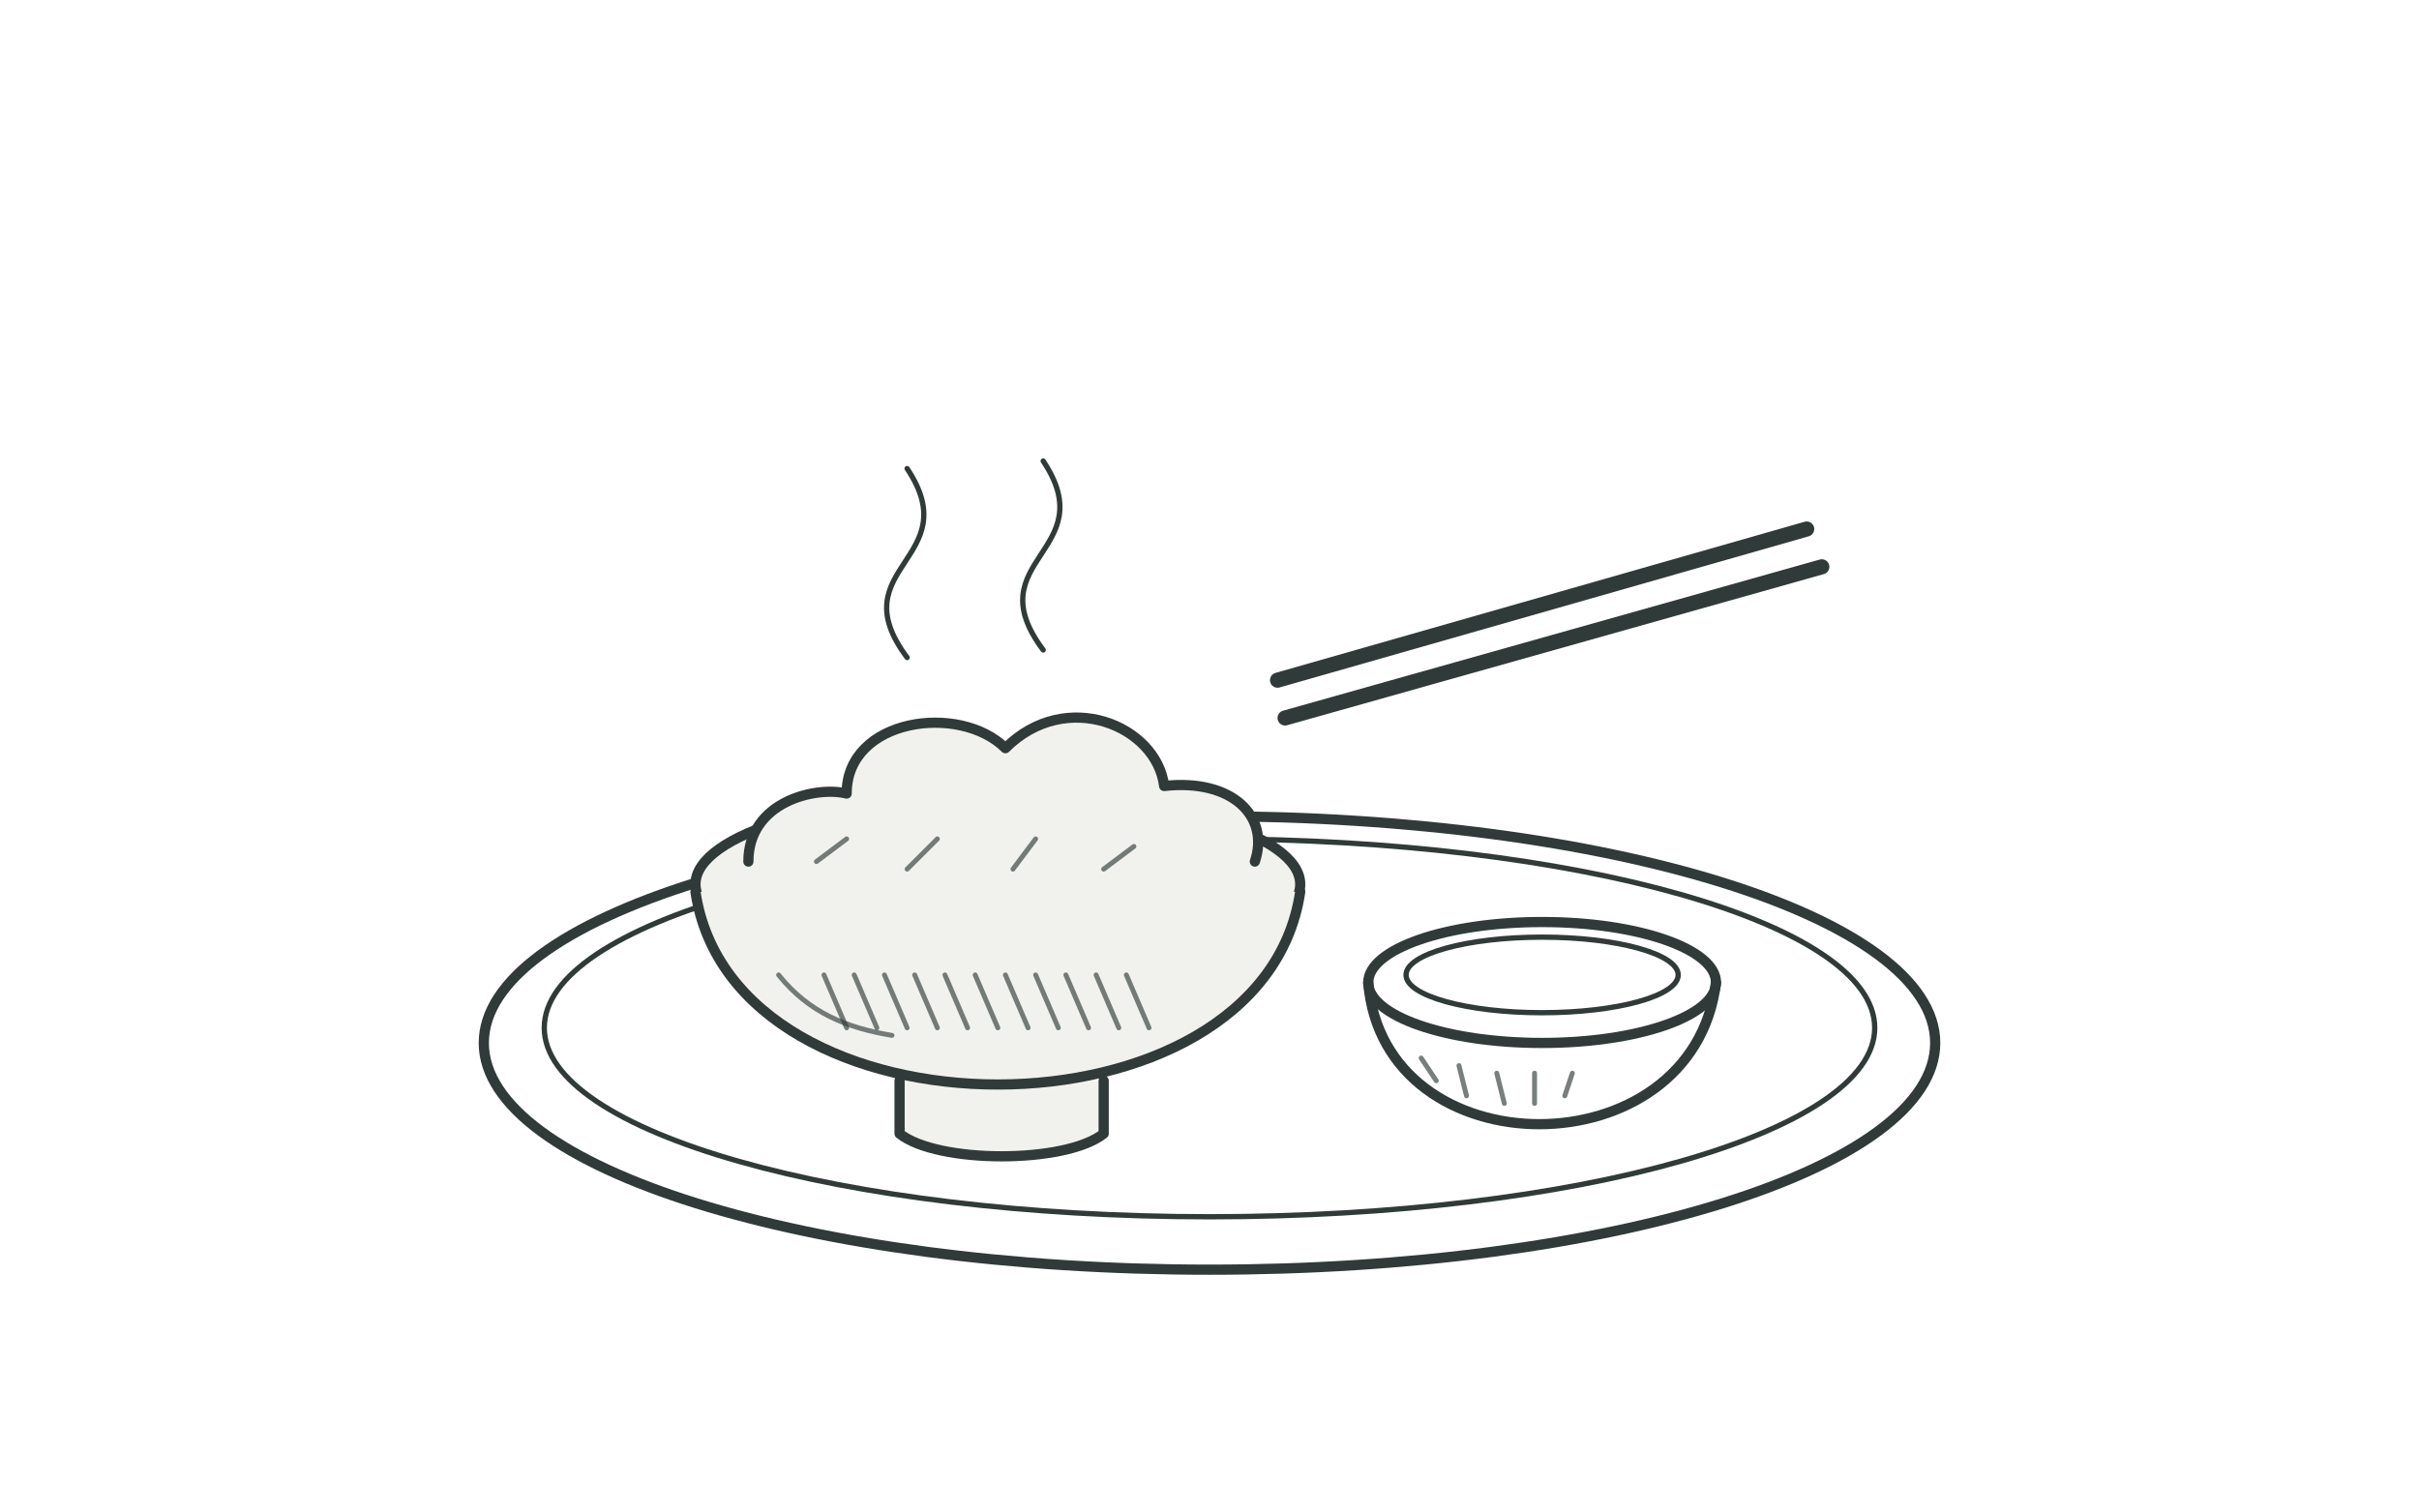
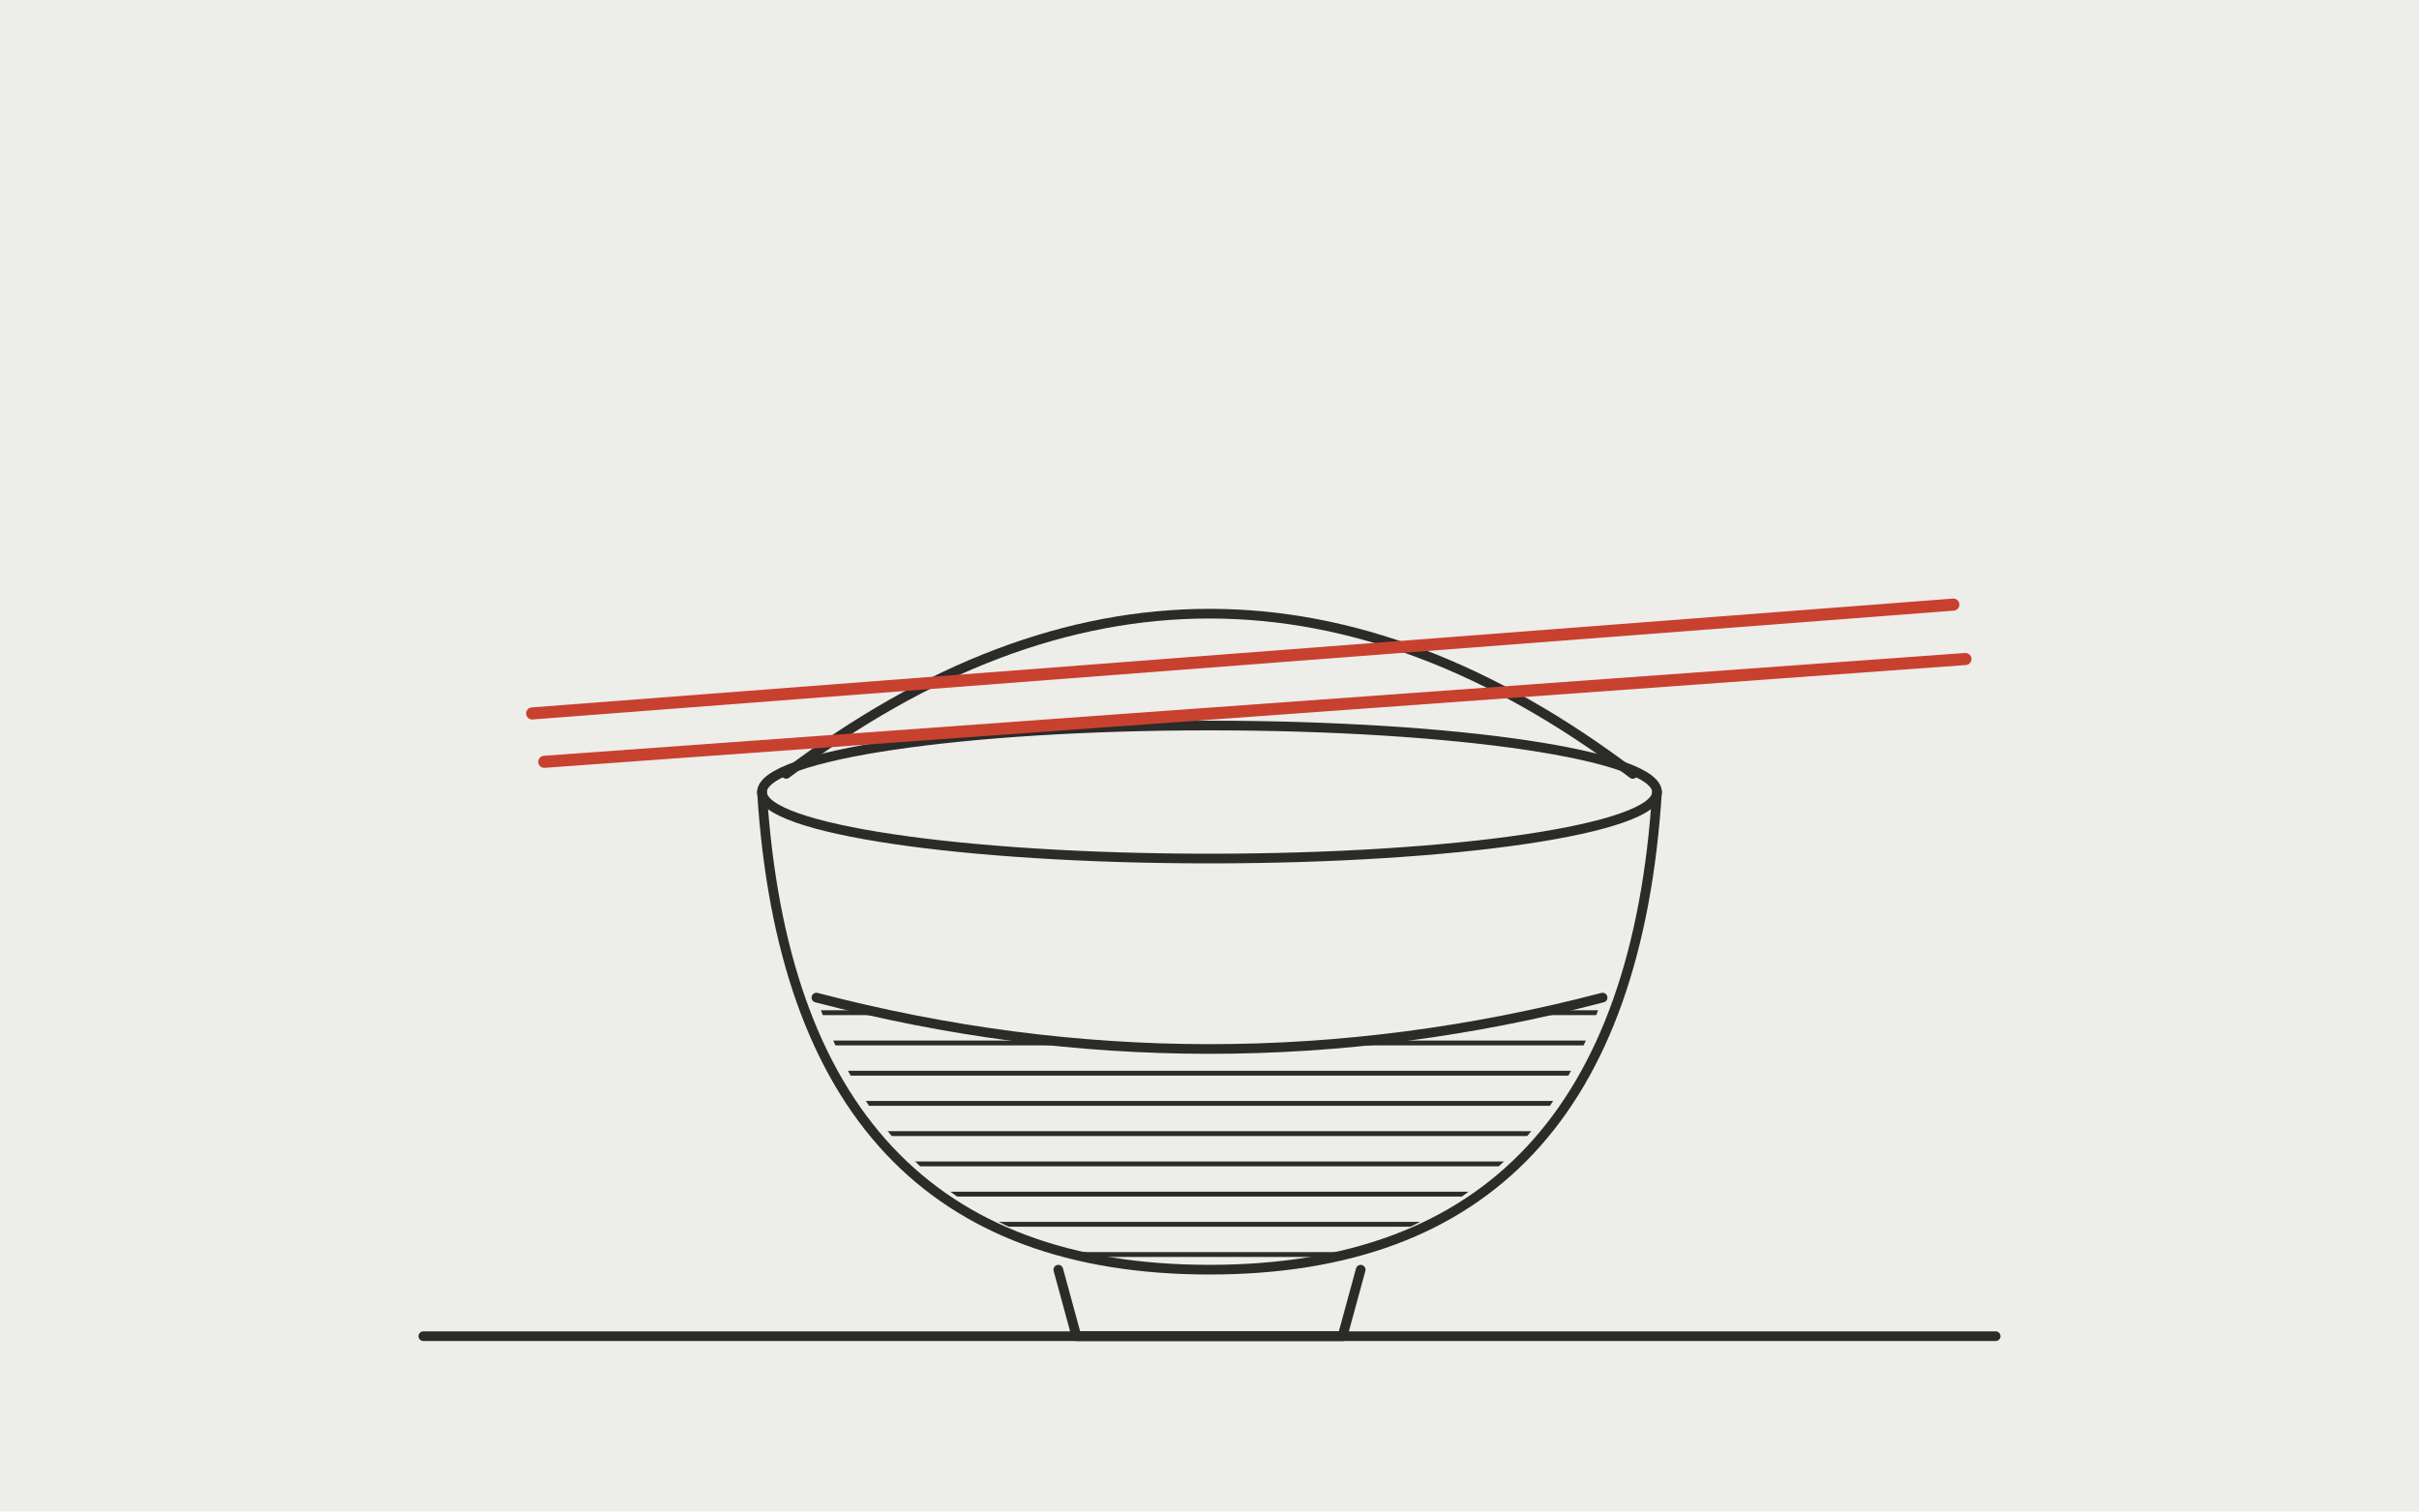
- <svg xmlns="http://www.w3.org/2000/svg" viewBox="0 0 320 200" fill="none" stroke="#303b39" stroke-width="1.35" stroke-linecap="round" stroke-linejoin="round">
+ <svg xmlns="http://www.w3.org/2000/svg" width="320" height="200" viewBox="0 0 800 500">
  <defs>
-     <pattern id="paper" width="1" height="1" patternUnits="userSpaceOnUse">
-       <rect width="1" height="1" fill="#f1f2ee" stroke="none" />
+     <pattern id="hh" patternUnits="userSpaceOnUse" width="10" height="10">
+       <path d="M0 5H10" style="stroke:#2B2B29;stroke-width:1.6" />
    </pattern>
  </defs>
-   <ellipse cx="160" cy="138" rx="96" ry="30" />
-   <ellipse cx="160" cy="136" rx="88" ry="25" stroke-width=".7" />
-   <ellipse cx="132" cy="117" rx="40" ry="12" fill="url(#paper)" />
-   <path d="M92 118c5 34 75 34 80 0M119 143v7c5 4 22 4 27 0v-7M99 114c0-8 9-10 13-9 0-10 15-12 21-6 8-8 20-3 21 5 9-1 14 4 12 10" fill="url(#paper)" />
-   <path d="M108 114l4-3m8 4 4-4m10 4 3-4m9 4 4-3M103 129c4 5 9 7 15 8" stroke-width=".65" opacity=".65" />
-   <ellipse cx="204" cy="130" rx="23" ry="8" />
-   <path d="M181 130c2 25 43 25 46 0" />
-   <ellipse cx="204" cy="129" rx="18" ry="5" stroke-width=".7" />
-   <path d="M169 90l70-20M170 95l71-20" stroke-width="2" />
-   <path d="M120 87c-9-12 8-13 0-25m18 24c-9-12 8-13 0-25" stroke-width=".7" />
-   <path d="M109 129l3 7" stroke-width=".65" opacity=".65" />
-   <path d="M113 129l3 7" stroke-width=".65" opacity=".65" />
-   <path d="M117 129l3 7" stroke-width=".65" opacity=".65" />
-   <path d="M121 129l3 7" stroke-width=".65" opacity=".65" />
-   <path d="M125 129l3 7" stroke-width=".65" opacity=".65" />
-   <path d="M129 129l3 7" stroke-width=".65" opacity=".65" />
-   <path d="M133 129l3 7" stroke-width=".65" opacity=".65" />
-   <path d="M137 129l3 7" stroke-width=".65" opacity=".65" />
-   <path d="M141 129l3 7" stroke-width=".65" opacity=".65" />
-   <path d="M145 129l3 7" stroke-width=".65" opacity=".65" />
-   <path d="M149 129l3 7" stroke-width=".65" opacity=".65" />
-   <path d="M188 140l2 3m3-2 1 4m4-3 1 4m4-4v4m5-4-1 3" stroke-width=".65" opacity=".65" />
+   <rect width="800" height="500" fill="#EDEDEA" />
+   <g transform="translate(80 0)" style="fill:none;stroke:#2B2B29;stroke-width:3.2;stroke-linecap:round;stroke-linejoin:round">
+     <path d="M190 330Q320 364 450 330Q420 418 320 420Q220 418 190 330Z" style="fill:url(#hh);stroke:none" />
+     <path d="M172 262Q182 420 320 420Q458 420 468 262" />
+     <path d="M190 330Q320 364 450 330" />
+     <path d="M270 420L276 442H364L370 420" />
+     <path d="M180 256Q320 150 460 256" />
+     <ellipse cx="320" cy="262" rx="148" ry="22" />
+     <path d="M96 236L566 200M100 252L570 218" style="stroke:#C8412F;stroke-width:4" />
+     <path d="M60 442H580" />
+   </g>
</svg>
